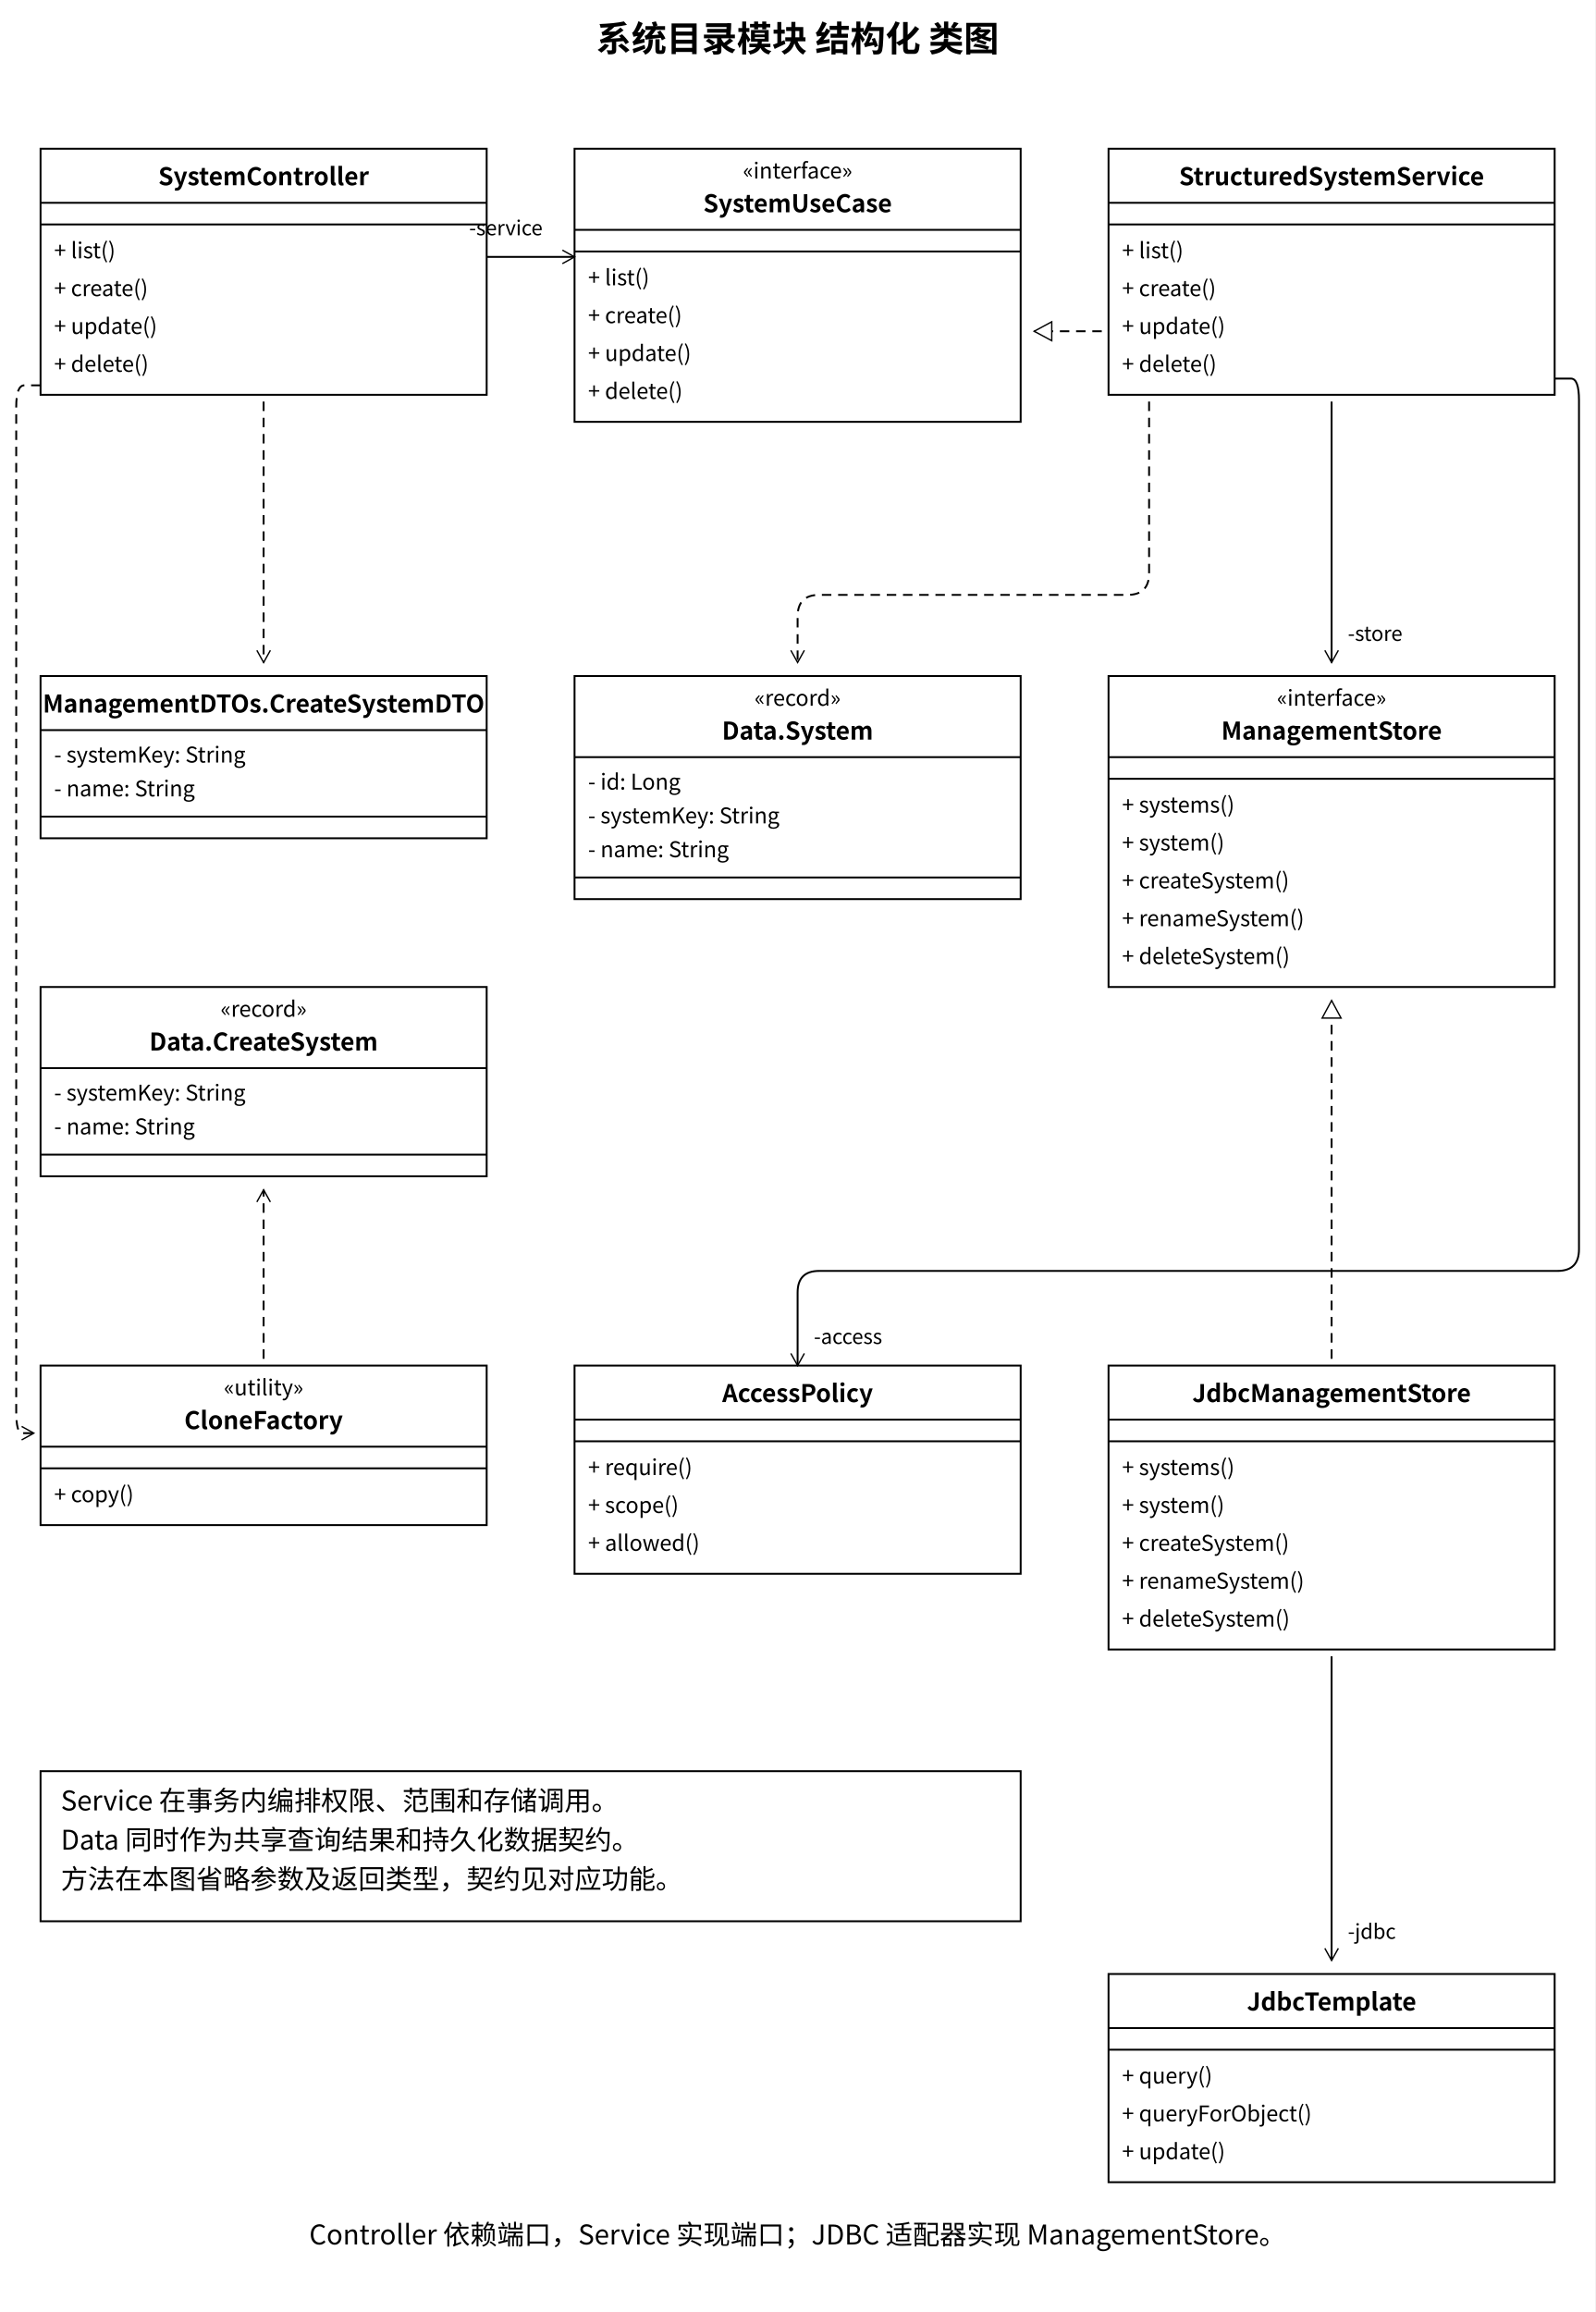
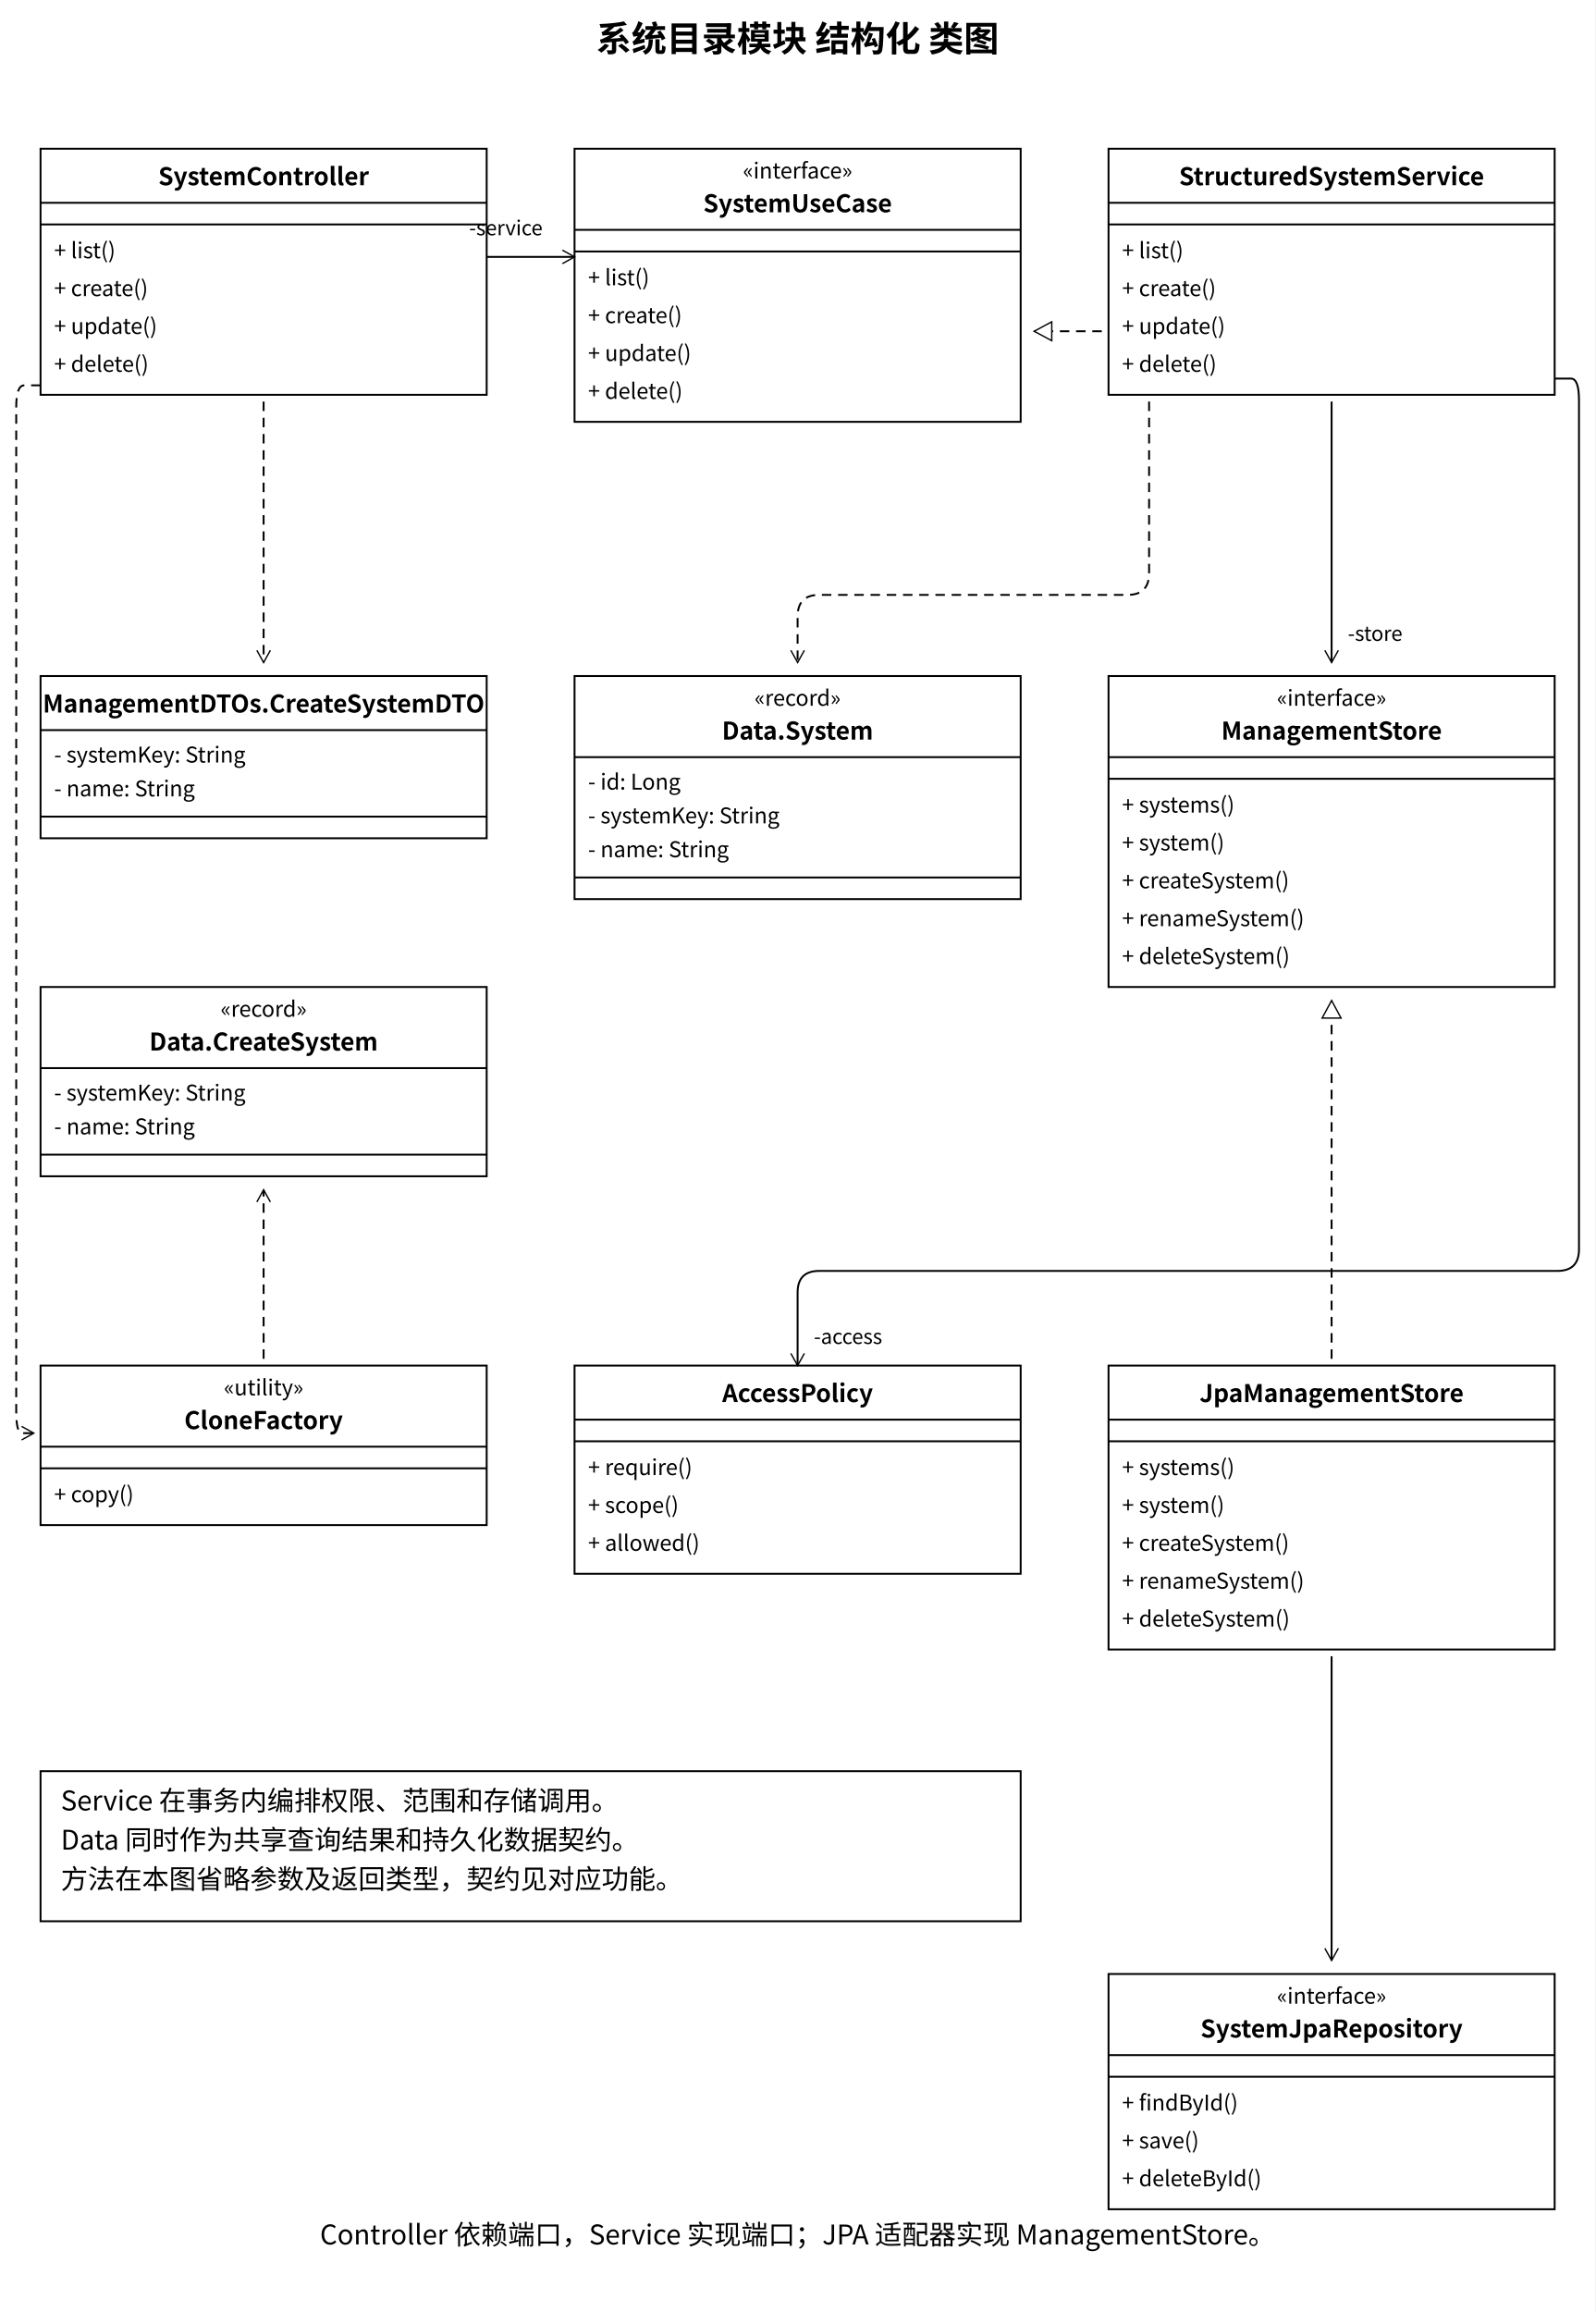
<svg xmlns="http://www.w3.org/2000/svg" width="1180" height="1710" viewBox="0 0 1180 1710">
  <style>text{font-family:'PingFang SC','Microsoft YaHei','Noto Sans CJK SC',system-ui,sans-serif;fill:black}</style>
  <defs>
    <marker id="open" markerWidth="12" markerHeight="12" refX="10" refY="6" orient="auto" markerUnits="userSpaceOnUse">
      <path d="M1,1 L10,6 L1,11" fill="none" stroke="black" />
    </marker>
    <marker id="filled" markerWidth="12" markerHeight="12" refX="10" refY="6" orient="auto" markerUnits="userSpaceOnUse">
      <path d="M1,1 L10,6 L1,11 Z" fill="black" />
    </marker>
    <marker id="triangle" markerWidth="16" markerHeight="16" refX="14" refY="8" orient="auto" markerUnits="userSpaceOnUse">
      <path d="M1,1 L14,8 L1,15 Z" fill="white" stroke="black" />
    </marker>
  </defs>
  <rect width="100%" height="100%" fill="white" />
  <text x="590.0" y="38" font-size="26" text-anchor="middle" font-weight="600">系统目录模块 结构化 类图</text>
  <rect x="30" y="110" width="330" height="182" rx="0" fill="white" stroke="black" stroke-width="1.4" />
  <text x="195.0" y="137" font-size="18" text-anchor="middle" font-weight="600">SystemController</text>
  <path d="M 30,150 L 360,150" fill="none" stroke="black" stroke-width="1.4" />
  <path d="M 30,166 L 360,166" fill="none" stroke="black" stroke-width="1.4" />
  <text x="40" y="191" font-size="16" text-anchor="start" font-weight="400">+ list()</text>
  <text x="40" y="219" font-size="16" text-anchor="start" font-weight="400">+ create()</text>
  <text x="40" y="247" font-size="16" text-anchor="start" font-weight="400">+ update()</text>
  <text x="40" y="275" font-size="16" text-anchor="start" font-weight="400">+ delete()</text>
  <rect x="425" y="110" width="330" height="202" rx="0" fill="white" stroke="black" stroke-width="1.4" />
  <text x="590.0" y="132" font-size="16" text-anchor="middle" font-weight="400">«interface»</text>
  <text x="590.0" y="157" font-size="18" text-anchor="middle" font-weight="600">SystemUseCase</text>
  <path d="M 425,170 L 755,170" fill="none" stroke="black" stroke-width="1.4" />
  <path d="M 425,186 L 755,186" fill="none" stroke="black" stroke-width="1.4" />
  <text x="435" y="211" font-size="16" text-anchor="start" font-weight="400">+ list()</text>
  <text x="435" y="239" font-size="16" text-anchor="start" font-weight="400">+ create()</text>
  <text x="435" y="267" font-size="16" text-anchor="start" font-weight="400">+ update()</text>
  <text x="435" y="295" font-size="16" text-anchor="start" font-weight="400">+ delete()</text>
  <rect x="820" y="110" width="330" height="182" rx="0" fill="white" stroke="black" stroke-width="1.4" />
  <text x="985.0" y="137" font-size="18" text-anchor="middle" font-weight="600">StructuredSystemService</text>
  <path d="M 820,150 L 1150,150" fill="none" stroke="black" stroke-width="1.4" />
  <path d="M 820,166 L 1150,166" fill="none" stroke="black" stroke-width="1.4" />
  <text x="830" y="191" font-size="16" text-anchor="start" font-weight="400">+ list()</text>
  <text x="830" y="219" font-size="16" text-anchor="start" font-weight="400">+ create()</text>
  <text x="830" y="247" font-size="16" text-anchor="start" font-weight="400">+ update()</text>
  <text x="830" y="275" font-size="16" text-anchor="start" font-weight="400">+ delete()</text>
  <path d="M 360,190 L 425,190" fill="none" stroke="black" stroke-width="1.4" marker-end="url(#open)" />
  <text x="347" y="174" font-size="15" text-anchor="start" font-weight="400">-service</text>
  <path d="M 815,245 L 765,245" fill="none" stroke="black" stroke-width="1.4" stroke-dasharray="7 5" marker-end="url(#triangle)" />
  <rect x="30" y="500" width="330" height="120" rx="0" fill="white" stroke="black" stroke-width="1.4" />
  <text x="195.0" y="527" font-size="18" text-anchor="middle" font-weight="600">ManagementDTOs.CreateSystemDTO</text>
  <path d="M 30,540 L 360,540" fill="none" stroke="black" stroke-width="1.4" />
  <text x="40" y="564" font-size="16" text-anchor="start" font-weight="400">- systemKey: String</text>
  <text x="40" y="589" font-size="16" text-anchor="start" font-weight="400">- name: String</text>
  <path d="M 30,604 L 360,604" fill="none" stroke="black" stroke-width="1.4" />
  <rect x="425" y="500" width="330" height="165" rx="0" fill="white" stroke="black" stroke-width="1.4" />
  <text x="590.0" y="522" font-size="16" text-anchor="middle" font-weight="400">«record»</text>
  <text x="590.0" y="547" font-size="18" text-anchor="middle" font-weight="600">Data.System</text>
  <path d="M 425,560 L 755,560" fill="none" stroke="black" stroke-width="1.4" />
  <text x="435" y="584" font-size="16" text-anchor="start" font-weight="400">- id: Long</text>
  <text x="435" y="609" font-size="16" text-anchor="start" font-weight="400">- systemKey: String</text>
  <text x="435" y="634" font-size="16" text-anchor="start" font-weight="400">- name: String</text>
  <path d="M 425,649 L 755,649" fill="none" stroke="black" stroke-width="1.4" />
  <rect x="820" y="500" width="330" height="230" rx="0" fill="white" stroke="black" stroke-width="1.4" />
  <text x="985.0" y="522" font-size="16" text-anchor="middle" font-weight="400">«interface»</text>
  <text x="985.0" y="547" font-size="18" text-anchor="middle" font-weight="600">ManagementStore</text>
  <path d="M 820,560 L 1150,560" fill="none" stroke="black" stroke-width="1.4" />
  <path d="M 820,576 L 1150,576" fill="none" stroke="black" stroke-width="1.4" />
  <text x="830" y="601" font-size="16" text-anchor="start" font-weight="400">+ systems()</text>
  <text x="830" y="629" font-size="16" text-anchor="start" font-weight="400">+ system()</text>
  <text x="830" y="657" font-size="16" text-anchor="start" font-weight="400">+ createSystem()</text>
  <text x="830" y="685" font-size="16" text-anchor="start" font-weight="400">+ renameSystem()</text>
  <text x="830" y="713" font-size="16" text-anchor="start" font-weight="400">+ deleteSystem()</text>
  <path d="M 850,297 L 850.0,424.0 Q 850,440 834.0,440.0 L 606.0,440.0 Q 590,440 590.0,456.0 L 590,490" fill="none" stroke="black" stroke-width="1.4" stroke-dasharray="7 5" marker-end="url(#open)" />
  <path d="M 985,297 L 985,490" fill="none" stroke="black" stroke-width="1.4" marker-end="url(#open)" />
  <text x="997" y="474" font-size="15" text-anchor="start" font-weight="400">-store</text>
  <rect x="30" y="730" width="330" height="140" rx="0" fill="white" stroke="black" stroke-width="1.4" />
  <text x="195.0" y="752" font-size="16" text-anchor="middle" font-weight="400">«record»</text>
  <text x="195.0" y="777" font-size="18" text-anchor="middle" font-weight="600">Data.CreateSystem</text>
  <path d="M 30,790 L 360,790" fill="none" stroke="black" stroke-width="1.4" />
  <text x="40" y="814" font-size="16" text-anchor="start" font-weight="400">- systemKey: String</text>
  <text x="40" y="839" font-size="16" text-anchor="start" font-weight="400">- name: String</text>
  <path d="M 30,854 L 360,854" fill="none" stroke="black" stroke-width="1.4" />
  <rect x="30" y="1010" width="330" height="118" rx="0" fill="white" stroke="black" stroke-width="1.4" />
  <text x="195.0" y="1032" font-size="16" text-anchor="middle" font-weight="400">«utility»</text>
  <text x="195.0" y="1057" font-size="18" text-anchor="middle" font-weight="600">CloneFactory</text>
  <path d="M 30,1070 L 360,1070" fill="none" stroke="black" stroke-width="1.4" />
  <path d="M 30,1086 L 360,1086" fill="none" stroke="black" stroke-width="1.4" />
  <text x="40" y="1111" font-size="16" text-anchor="start" font-weight="400">+ copy()</text>
  <rect x="425" y="1010" width="330" height="154" rx="0" fill="white" stroke="black" stroke-width="1.4" />
  <text x="590.0" y="1037" font-size="18" text-anchor="middle" font-weight="600">AccessPolicy</text>
  <path d="M 425,1050 L 755,1050" fill="none" stroke="black" stroke-width="1.4" />
  <path d="M 425,1066 L 755,1066" fill="none" stroke="black" stroke-width="1.4" />
  <text x="435" y="1091" font-size="16" text-anchor="start" font-weight="400">+ require()</text>
  <text x="435" y="1119" font-size="16" text-anchor="start" font-weight="400">+ scope()</text>
  <text x="435" y="1147" font-size="16" text-anchor="start" font-weight="400">+ allowed()</text>
  <rect x="820" y="1010" width="330" height="210" rx="0" fill="white" stroke="black" stroke-width="1.4" />
-   <text x="985.0" y="1037" font-size="18" text-anchor="middle" font-weight="600">JdbcManagementStore</text>
+   <text x="985.0" y="1037" font-size="18" text-anchor="middle" font-weight="600">JpaManagementStore</text>
  <path d="M 820,1050 L 1150,1050" fill="none" stroke="black" stroke-width="1.4" />
  <path d="M 820,1066 L 1150,1066" fill="none" stroke="black" stroke-width="1.4" />
  <text x="830" y="1091" font-size="16" text-anchor="start" font-weight="400">+ systems()</text>
  <text x="830" y="1119" font-size="16" text-anchor="start" font-weight="400">+ system()</text>
  <text x="830" y="1147" font-size="16" text-anchor="start" font-weight="400">+ createSystem()</text>
  <text x="830" y="1175" font-size="16" text-anchor="start" font-weight="400">+ renameSystem()</text>
  <text x="830" y="1203" font-size="16" text-anchor="start" font-weight="400">+ deleteSystem()</text>
  <path d="M 985,1005 L 985,740" fill="none" stroke="black" stroke-width="1.4" stroke-dasharray="7 5" marker-end="url(#triangle)" />
  <path d="M 30,285 L 18.0,285.0 Q 12,285 12.0,301.0 L 12.0,1044.0 Q 12,1060 16.333,1060.0 L 25,1060" fill="none" stroke="black" stroke-width="1.4" stroke-dasharray="7 5" marker-end="url(#open)" />
  <path d="M 195,297 L 195,490" fill="none" stroke="black" stroke-width="1.4" stroke-dasharray="7 5" marker-end="url(#open)" />
  <path d="M 195,1005 L 195,880" fill="none" stroke="black" stroke-width="1.4" stroke-dasharray="7 5" marker-end="url(#open)" />
  <path d="M 1150,280 L 1162.0,280.0 Q 1168,280 1168.0,296.0 L 1168.0,924.0 Q 1168,940 1152.0,940.0 L 606.0,940.0 Q 590,940 590.0,956.0 L 590,1010" fill="none" stroke="black" stroke-width="1.4" marker-end="url(#open)" />
  <text x="602" y="994" font-size="15" text-anchor="start" font-weight="400">-access</text>
  <rect x="30" y="1310" width="725" height="111" rx="0" fill="white" stroke="black" stroke-width="1.4" />
  <text x="45" y="1339" font-size="20" text-anchor="start" font-weight="400">Service 在事务内编排权限、范围和存储调用。</text>
  <text x="45" y="1368" font-size="20" text-anchor="start" font-weight="400">Data 同时作为共享查询结果和持久化数据契约。</text>
  <text x="45" y="1397" font-size="20" text-anchor="start" font-weight="400">方法在本图省略参数及返回类型，契约见对应功能。</text>
-   <rect x="820" y="1460" width="330" height="154" rx="0" fill="white" stroke="black" stroke-width="1.4" />
-   <text x="985.0" y="1487" font-size="18" text-anchor="middle" font-weight="600">JdbcTemplate</text>
-   <path d="M 820,1500 L 1150,1500" fill="none" stroke="black" stroke-width="1.4" />
-   <path d="M 820,1516 L 1150,1516" fill="none" stroke="black" stroke-width="1.4" />
-   <text x="830" y="1541" font-size="16" text-anchor="start" font-weight="400">+ query()</text>
-   <text x="830" y="1569" font-size="16" text-anchor="start" font-weight="400">+ queryForObject()</text>
-   <text x="830" y="1597" font-size="16" text-anchor="start" font-weight="400">+ update()</text>
+   <rect x="820" y="1460" width="330" height="174" rx="0" fill="white" stroke="black" stroke-width="1.4" />
+   <text x="985.0" y="1482" font-size="16" text-anchor="middle" font-weight="400">«interface»</text>
+   <text x="985.0" y="1507" font-size="18" text-anchor="middle" font-weight="600">SystemJpaRepository</text>
+   <path d="M 820,1520 L 1150,1520" fill="none" stroke="black" stroke-width="1.4" />
+   <path d="M 820,1536 L 1150,1536" fill="none" stroke="black" stroke-width="1.4" />
+   <text x="830" y="1561" font-size="16" text-anchor="start" font-weight="400">+ findById()</text>
+   <text x="830" y="1589" font-size="16" text-anchor="start" font-weight="400">+ save()</text>
+   <text x="830" y="1617" font-size="16" text-anchor="start" font-weight="400">+ deleteById()</text>
  <path d="M 985,1225 L 985,1450" fill="none" stroke="black" stroke-width="1.4" marker-end="url(#open)" />
-   <text x="997" y="1434" font-size="15" text-anchor="start" font-weight="400">-jdbc</text>
-   <text x="590" y="1660" font-size="20" text-anchor="middle" font-weight="400">Controller 依赖端口，Service 实现端口；JDBC 适配器实现 ManagementStore。</text>
+   <text x="590" y="1660" font-size="20" text-anchor="middle" font-weight="400">Controller 依赖端口，Service 实现端口；JPA 适配器实现 ManagementStore。</text>
</svg>
